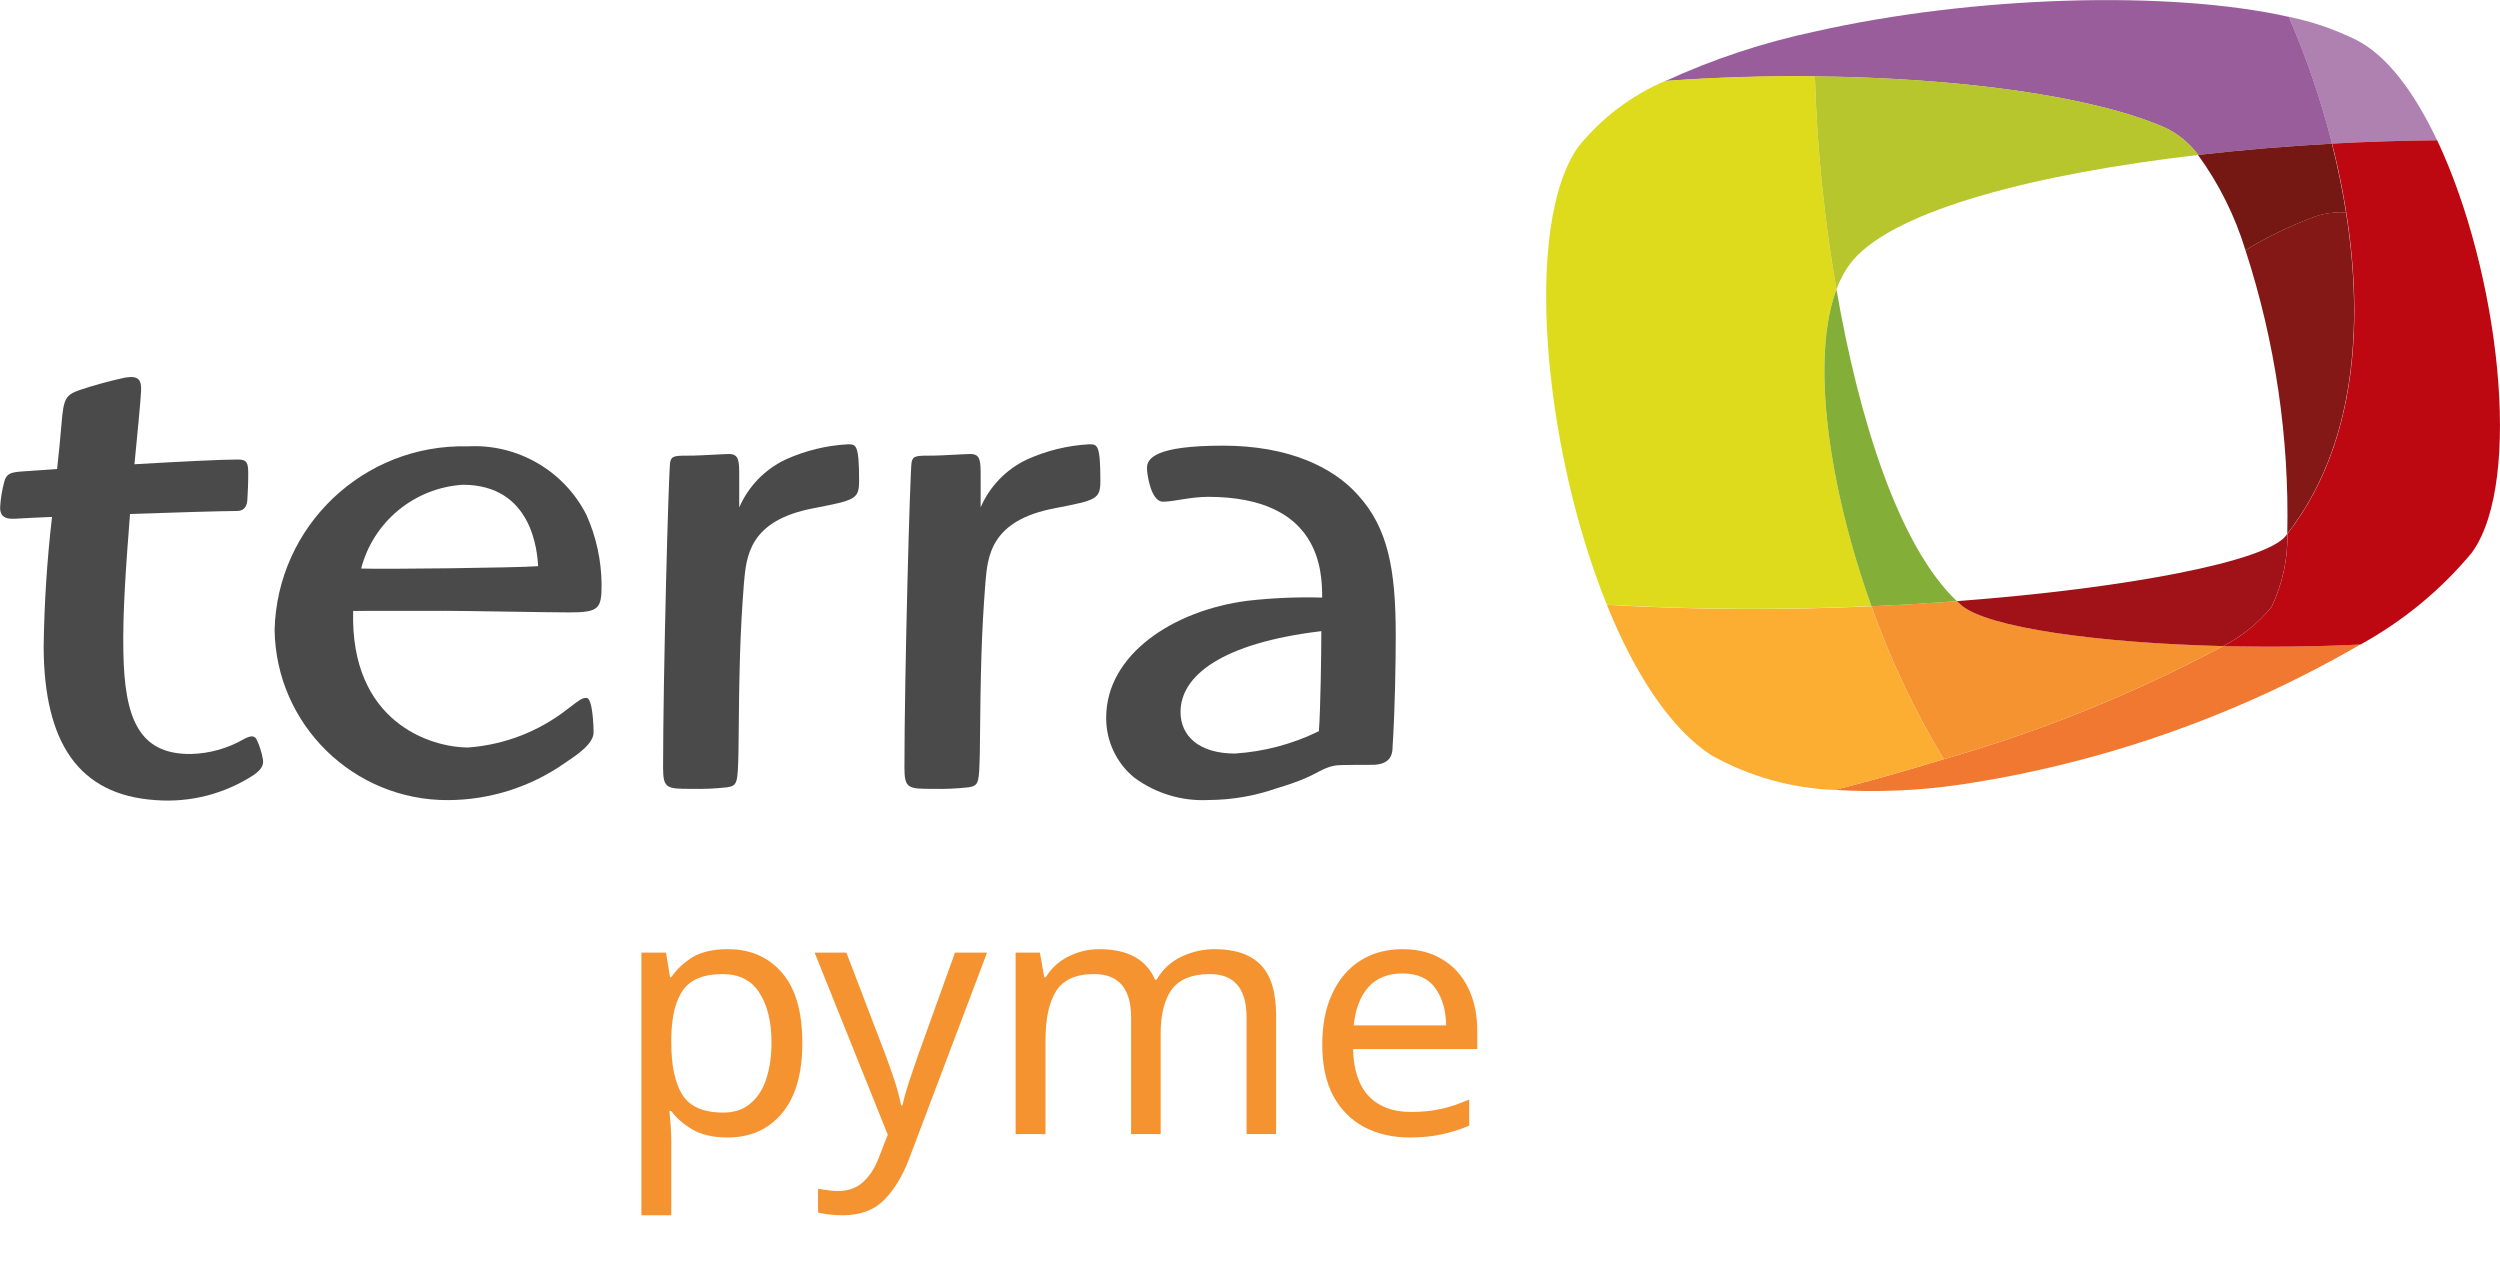
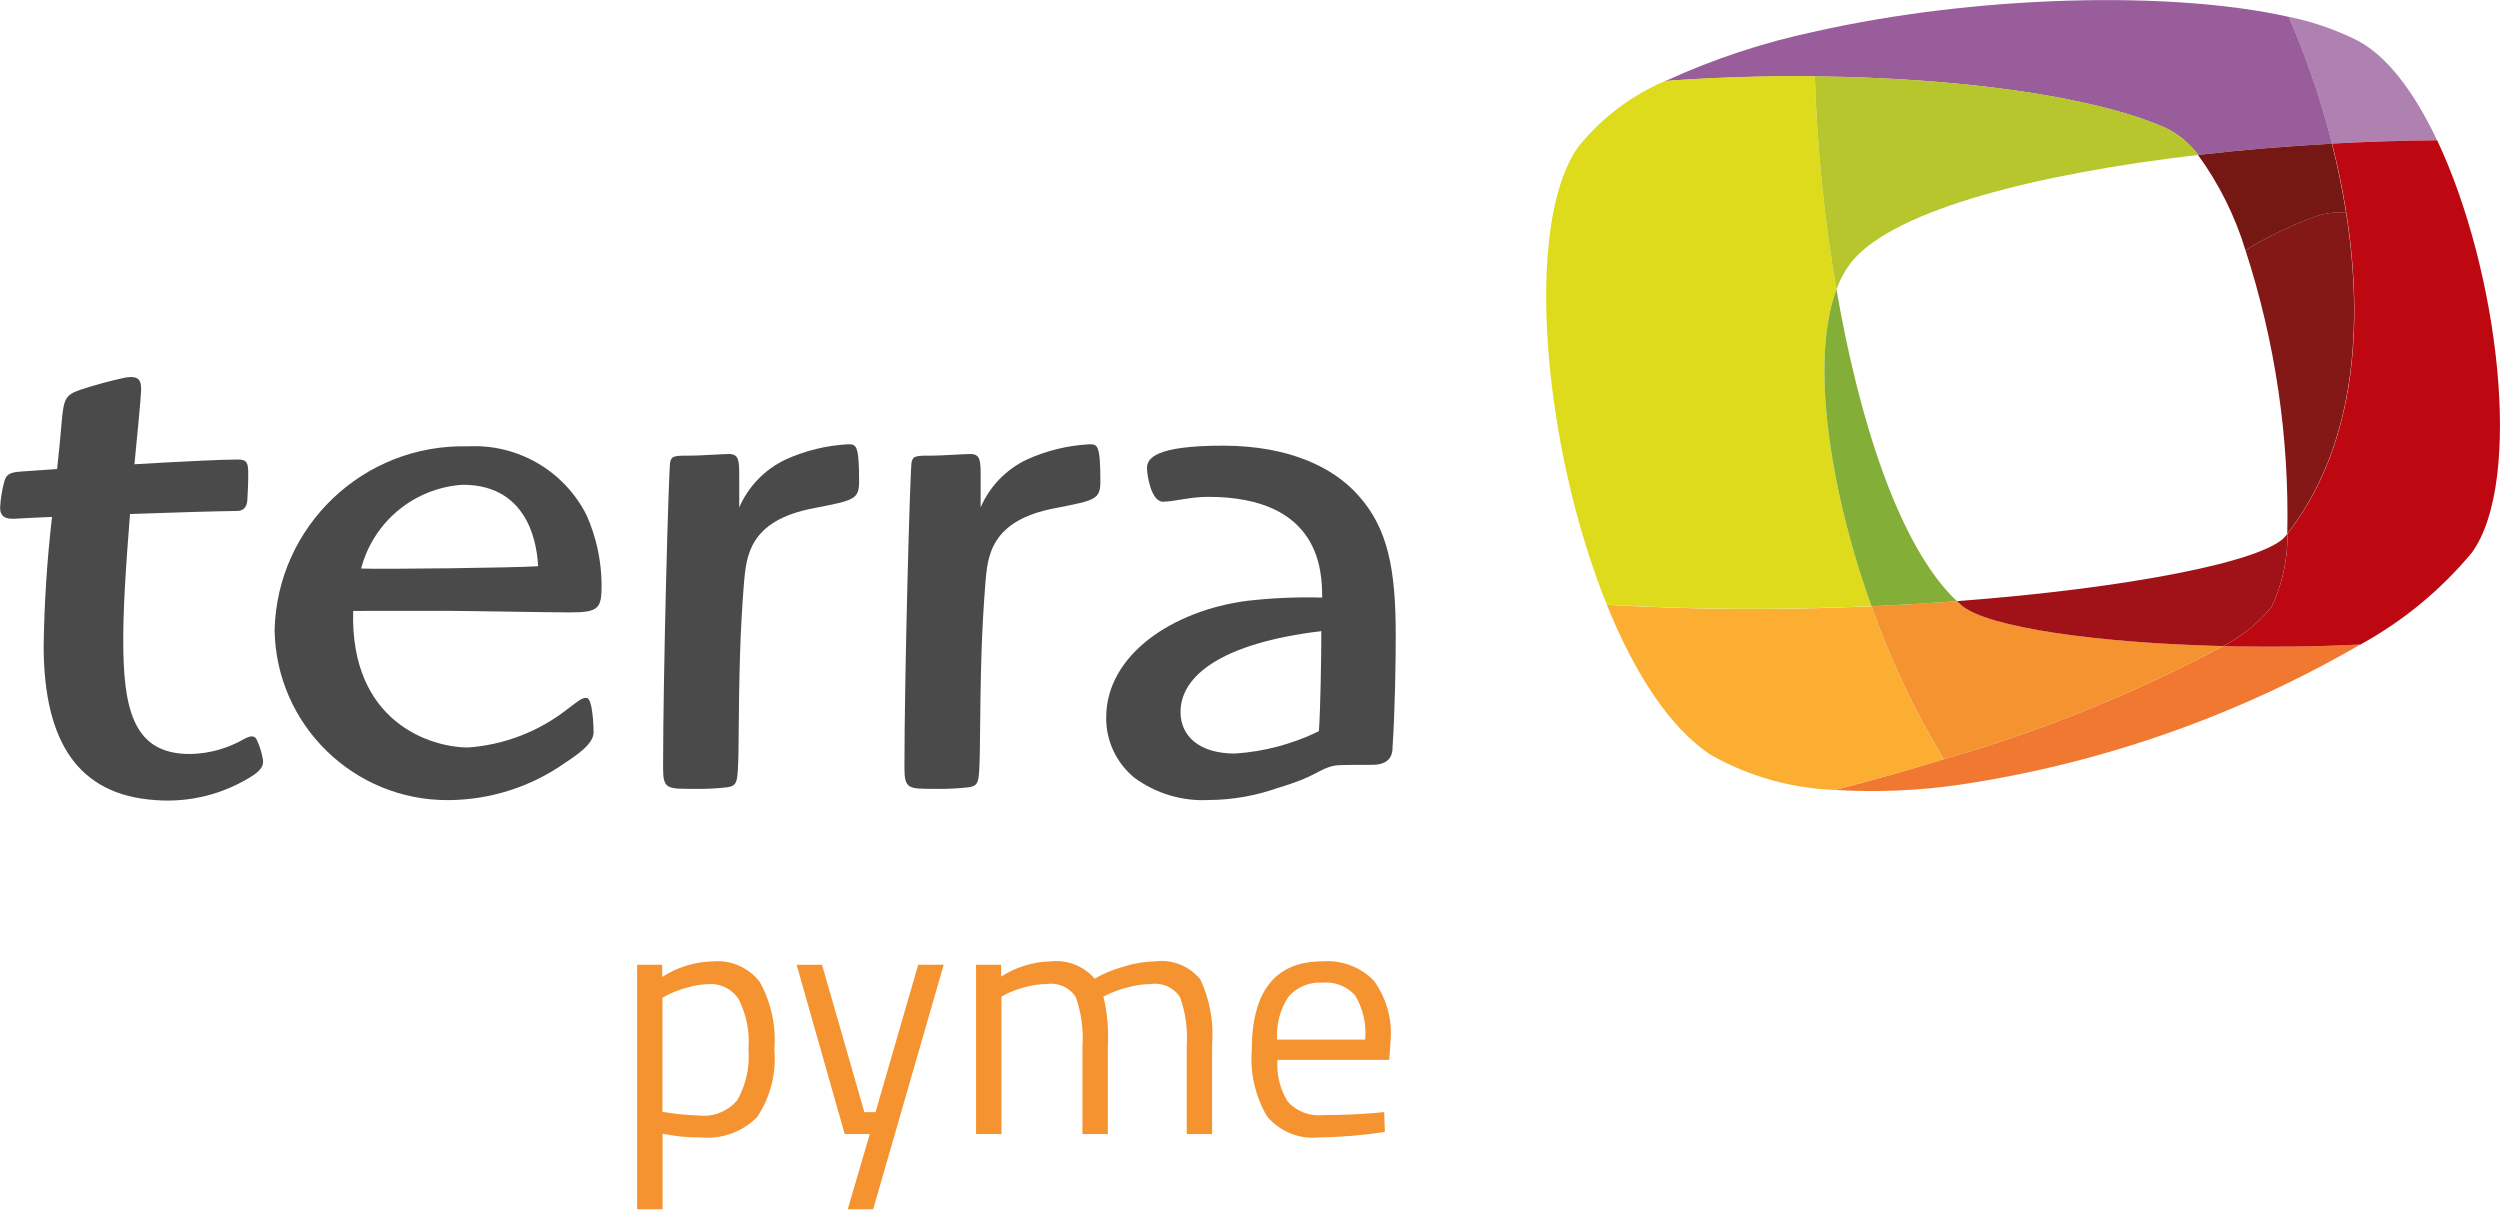
- <svg xmlns="http://www.w3.org/2000/svg" width="125.501" height="63.93" viewBox="0 0 125.501 63.93">
-   <g id="Grupo_1435" data-name="Grupo 1435" transform="translate(-100.426 -13.07)">
+ <svg xmlns="http://www.w3.org/2000/svg" width="125.501" height="60.704" viewBox="0 0 125.501 60.704">
+   <g id="Grupo_2624" data-name="Grupo 2624" transform="translate(-100.426 -13.07)">
    <g id="Grupo_1330" data-name="Grupo 1330" transform="translate(100.426 10.334)">
      <g id="Grupo_1318" data-name="Grupo 1318" transform="translate(0 0)">
        <g id="Grupo_1320" data-name="Grupo 1320" transform="translate(0 0)">
          <path id="Trazado_825" data-name="Trazado 825" d="M287.444,996.248c-.159,5.571,3.864,6.856,5.779,6.856a9.167,9.167,0,0,0,4.979-1.927c.637-.482.717-.561.956-.561.319,0,.356,1.524.356,1.725,0,.6-.876,1.16-1.471,1.562a10.28,10.28,0,0,1-5.817,1.843,8.674,8.674,0,0,1-8.726-8.54,9.458,9.458,0,0,1,9.681-9.219,6.3,6.3,0,0,1,5.976,3.447,8.726,8.726,0,0,1,.758,3.489c0,1.2-.121,1.4-1.6,1.4-.993,0-5.339-.079-6.215-.079Zm5.5-6.333a5.646,5.646,0,0,0-5.1,4.206c1.115.042,7.808-.038,8.885-.118-.042-.724-.281-4.088-3.785-4.088Z" transform="translate(-269.715 -962.844)" fill="#4a4a4a" fill-rule="evenodd" />
          <path id="Trazado_826" data-name="Trazado 826" d="M292.465,991.131a4.751,4.751,0,0,1,2.313-2.4,8.7,8.7,0,0,1,3.148-.773c.4,0,.557,0,.557,1.828,0,.937-.2.975-2.271,1.38-3.269.611-3.386,2.438-3.508,3.739-.2,2.6-.239,4.262-.277,8.566-.042,1.463-.042,1.623-.557,1.706a12.955,12.955,0,0,1-1.756.079c-1.274,0-1.471,0-1.471-1.054,0-4.668.277-14.944.356-15.35.08-.326.2-.326,1.156-.326.281,0,1.555-.08,1.794-.08.516,0,.516.364.516,1.137v1.543Z" transform="translate(-255.356 -962.919)" fill="#4a4a4a" fill-rule="evenodd" />
          <path id="Trazado_827" data-name="Trazado 827" d="M295.663,991.131a4.743,4.743,0,0,1,2.309-2.4,8.722,8.722,0,0,1,3.148-.773c.4,0,.557,0,.557,1.828,0,.937-.2.975-2.271,1.38-3.265.611-3.386,2.438-3.5,3.739-.2,2.6-.239,4.262-.281,8.566-.038,1.463-.038,1.623-.557,1.706a12.93,12.93,0,0,1-1.752.079c-1.274,0-1.475,0-1.475-1.054,0-4.668.281-14.944.36-15.35.08-.326.2-.326,1.153-.326.281,0,1.555-.08,1.794-.08.519,0,.519.364.519,1.137v1.543Z" transform="translate(-246.438 -962.919)" fill="#4a4a4a" fill-rule="evenodd" />
          <path id="Trazado_828" data-name="Trazado 828" d="M293.062,1006.265a3.793,3.793,0,0,0-.3-.971c-.11-.246-.311-.227-.633-.061a5.579,5.579,0,0,1-2.681.759c-2.662.03-3.329-1.874-3.39-5.108-.042-2,.14-4.444.334-6.94,2.2-.076,4.388-.141,5.389-.152.246,0,.47-.137.5-.531.023-.3.049-.975.045-1.339,0-.52-.049-.713-.512-.713-.819,0-3,.11-5.2.239.129-1.334.315-3.193.334-3.689.019-.52-.1-.781-.808-.66a22.021,22.021,0,0,0-2.245.611c-.747.262-.838.428-.944,1.729-.049.637-.129,1.4-.22,2.249-.846.057-1.5.1-1.809.125-.478.042-.736.084-.842.508a6.369,6.369,0,0,0-.209,1.285c-.008.36.144.618.755.576.334-.023,1-.053,1.851-.091a64.418,64.418,0,0,0-.421,6.526c.019,4.816,1.763,7.428,5.6,7.69a7.906,7.906,0,0,0,4.96-1.271c.345-.247.5-.463.448-.773Z" transform="translate(-279.865 -965.406)" fill="#4a4a4a" fill-rule="evenodd" />
          <path id="Trazado_829" data-name="Trazado 829" d="M299.608,990.549c-.884,0-1.687.243-2.249.243-.6,0-.8-1.365-.8-1.687,0-.482.4-1.126,3.815-1.126,3.3,0,5.544,1.084,6.788,2.491,1.487,1.645,1.885,3.693,1.885,7.027,0,1.323-.038,3.785-.159,5.6,0,.281-.038.845-.884.9-.322.023-1.733-.019-2.048.049-.838.182-.827.527-2.852,1.122a10.49,10.49,0,0,1-3.451.6,5.775,5.775,0,0,1-3.735-1.126,3.854,3.854,0,0,1-1.407-3.011c0-3.174,3.375-5.381,7.069-5.862a26.616,26.616,0,0,1,3.773-.163c0-1.323-.08-5.058-5.741-5.058Zm-1.365,10.8c0,1.2.925,2.086,2.73,2.086a11.218,11.218,0,0,0,4.217-1.123c.08-1.126.121-3.815.121-5.021-5.021.6-7.068,2.249-7.068,4.058Z" transform="translate(-238.98 -962.871)" fill="#4a4a4a" fill-rule="evenodd" />
          <g id="Grupo_1412" data-name="Grupo 1412" transform="translate(77.618 2.736)">
            <path id="Trazado_830" data-name="Trazado 830" d="M316.4,976.079c-1.135-2.4-2.517-4.26-4.047-5.031a13.8,13.8,0,0,0-3.4-1.166,41.576,41.576,0,0,1,2.171,6.364c1.773-.095,3.542-.151,5.275-.167Z" transform="translate(-271.676 -969.038)" fill="#ae81b1" fill-rule="evenodd" />
            <path id="Trazado_831" data-name="Trazado 831" d="M319.555,982.255a71.564,71.564,0,0,1-14.024,5.677c-1.774.548-3.609,1.069-5.462,1.545a30.673,30.673,0,0,0,6.295-.267,56.8,56.8,0,0,0,20.081-7.035c-2.291.113-4.639.133-6.889.079Z" transform="translate(-285.571 -949.822)" fill="#f17831" fill-rule="evenodd" />
            <path id="Trazado_832" data-name="Trazado 832" d="M320.166,992.99c2.6-3.6,1.34-14.153-1.75-20.69-1.733.015-3.5.072-5.275.167,1.661,6.564,1.886,14.3-2.24,19.586a8.2,8.2,0,0,1-.8,3.678,7.784,7.784,0,0,1-2.427,1.963c2.25.054,4.6.033,6.889-.079a19.423,19.423,0,0,0,5.605-4.624Z" transform="translate(-273.688 -965.259)" fill="#be0811" fill-rule="evenodd" />
            <path id="Trazado_833" data-name="Trazado 833" d="M308.885,981.471A129.953,129.953,0,0,1,295.6,981.4c1.387,3.424,3.188,6.233,5.274,7.566a13.718,13.718,0,0,0,6.177,1.727c1.853-.477,3.688-1,5.462-1.545a41.689,41.689,0,0,1-3.629-7.676Z" transform="translate(-292.554 -951.036)" fill="#fcae32" fill-rule="evenodd" />
            <path id="Trazado_834" data-name="Trazado 834" d="M305.072,981.327c-1.389.1-2.822.189-4.288.256a41.676,41.676,0,0,0,3.629,7.676,71.562,71.562,0,0,0,14.024-5.677c-6.318-.159-11.861-.935-13.15-2.058-.074-.061-.143-.13-.215-.2Z" transform="translate(-284.453 -951.149)" fill="#f59330" fill-rule="evenodd" />
            <path id="Trazado_835" data-name="Trazado 835" d="M318.25,983.684a8.2,8.2,0,0,0,.8-3.678c-.031.038-.059.079-.092.12-1,1.256-7.837,2.614-16.5,3.265.072.067.141.136.215.2,1.289,1.123,6.833,1.9,13.151,2.058a7.783,7.783,0,0,0,2.427-1.963Z" transform="translate(-281.839 -953.214)" fill="#a01217" fill-rule="evenodd" />
            <path id="Trazado_836" data-name="Trazado 836" d="M328.046,970.4c-5.969-1.346-15.821-1.066-23.8.738a35.613,35.613,0,0,0-7.5,2.484c2.463-.182,5.005-.259,7.507-.233,7.14.072,13.953.966,17.623,2.594a4.5,4.5,0,0,1,1.62,1.348c2.191-.254,4.457-.443,6.72-.566a41.587,41.587,0,0,0-2.171-6.364Z" transform="translate(-290.763 -969.552)" fill="#985d9a" fill-rule="evenodd" />
            <path id="Trazado_837" data-name="Trazado 837" d="M308.985,981.745a75.143,75.143,0,0,1-1.082-10.7c-2.5-.026-5.044.051-7.507.233a11.343,11.343,0,0,0-4.375,3.314c-2.763,3.9-1.763,15.08,1.438,22.984a129.953,129.953,0,0,0,13.284.071c-2.168-6.051-3.06-12.438-1.758-15.908Z" transform="translate(-294.412 -967.219)" fill="#dddb1c" fill-rule="evenodd" />
            <path id="Trazado_838" data-name="Trazado 838" d="M318.919,974.989a4.509,4.509,0,0,0-1.62-1.348c-3.67-1.628-10.482-2.522-17.623-2.594a75.134,75.134,0,0,0,1.082,10.7,4.9,4.9,0,0,1,.843-1.486c2.2-2.54,9.257-4.334,17.318-5.267Z" transform="translate(-286.185 -967.216)" fill="#b6c62c" fill-rule="evenodd" />
            <path id="Trazado_839" data-name="Trazado 839" d="M300.468,975.22c-1.3,3.47-.41,9.857,1.758,15.908,1.466-.067,2.9-.151,4.288-.256-2.917-2.753-4.921-9.14-6.046-15.652Z" transform="translate(-285.895 -960.694)" fill="#83ae38" fill-rule="evenodd" />
            <path id="Trazado_840" data-name="Trazado 840" d="M314.61,975.819c-.187-1.174-.426-2.33-.71-3.452-2.263.123-4.529.313-6.72.566a16.064,16.064,0,0,1,2.381,4.78A19.873,19.873,0,0,1,313.136,976a4.054,4.054,0,0,1,1.474-.177Z" transform="translate(-274.457 -965.154)" fill="#751712" fill-rule="evenodd" />
            <path id="Trazado_841" data-name="Trazado 841" d="M310.208,989.847c3.419-4.383,3.847-10.446,2.95-16.131a4.059,4.059,0,0,0-1.474.177,19.888,19.888,0,0,0-3.575,1.717,42.97,42.97,0,0,1,2.1,14.237Z" transform="translate(-273.005 -963.052)" fill="#841816" fill-rule="evenodd" />
          </g>
        </g>
      </g>
    </g>
-     <text id="pyme" transform="translate(171 70)" fill="#f59330" font-size="17" font-family="TitilliumWeb-Regular, Titillium Web">
-       <tspan x="-39.814" y="0">pyme</tspan>
-     </text>
+     <path id="Trazado_2078" data-name="Trazado 2078" d="M-38.59,3.774V-8.5h1.258v.612a4.9,4.9,0,0,1,2.55-.782,2.678,2.678,0,0,1,2.346,1.029A6.009,6.009,0,0,1-31.7-4.25a5.3,5.3,0,0,1-.859,3.391A3.518,3.518,0,0,1-35.411.17a9.039,9.039,0,0,1-1.9-.187V3.774Zm3.621-11.3a3.951,3.951,0,0,0-1.1.17,5.667,5.667,0,0,0-.927.34l-.323.17v5.729a13.03,13.03,0,0,0,1.836.187,2.2,2.2,0,0,0,1.93-.782A4.525,4.525,0,0,0-33-4.267a4.706,4.706,0,0,0-.5-2.516A1.658,1.658,0,0,0-34.969-7.531Zm4.386-.969h1.275l2.125,7.395h.561L-24.48-8.5H-23.2L-26.741,3.774h-1.275L-26.911,0h-1.258ZM-20.3,0h-1.275V-8.5h1.258v.595a4.818,4.818,0,0,1,2.482-.765,2.553,2.553,0,0,1,2.21.867,6.239,6.239,0,0,1,1.453-.6A5.648,5.648,0,0,1-12.6-8.67a2.524,2.524,0,0,1,2.286.91,6.478,6.478,0,0,1,.587,3.273V0H-11V-4.454a5.872,5.872,0,0,0-.34-2.423,1.473,1.473,0,0,0-1.445-.654,4.4,4.4,0,0,0-1.156.161,5.782,5.782,0,0,0-.918.314l-.323.153A8.506,8.506,0,0,1-14.96-4.42V0h-1.275V-4.386a6.253,6.253,0,0,0-.332-2.491,1.471,1.471,0,0,0-1.453-.654,4.071,4.071,0,0,0-1.114.161,5.25,5.25,0,0,0-.875.314L-20.3-6.9ZM-1.581-1.054l.493-.051.034,1A24.4,24.4,0,0,1-4.369.17,2.988,2.988,0,0,1-6.97-.892,5.706,5.706,0,0,1-7.735-4.2q0-4.471,3.553-4.471a3.25,3.25,0,0,1,2.567.961,4.473,4.473,0,0,1,.85,3.017l-.068.969h-5.61a3.486,3.486,0,0,0,.51,2.091,2.085,2.085,0,0,0,1.777.68Q-2.89-.952-1.581-1.054ZM-2.04-4.743a3.69,3.69,0,0,0-.5-2.21A1.939,1.939,0,0,0-4.173-7.6a2.091,2.091,0,0,0-1.7.68A3.432,3.432,0,0,0-6.46-4.743Z" transform="translate(171 70)" fill="#f59330" />
  </g>
</svg>
